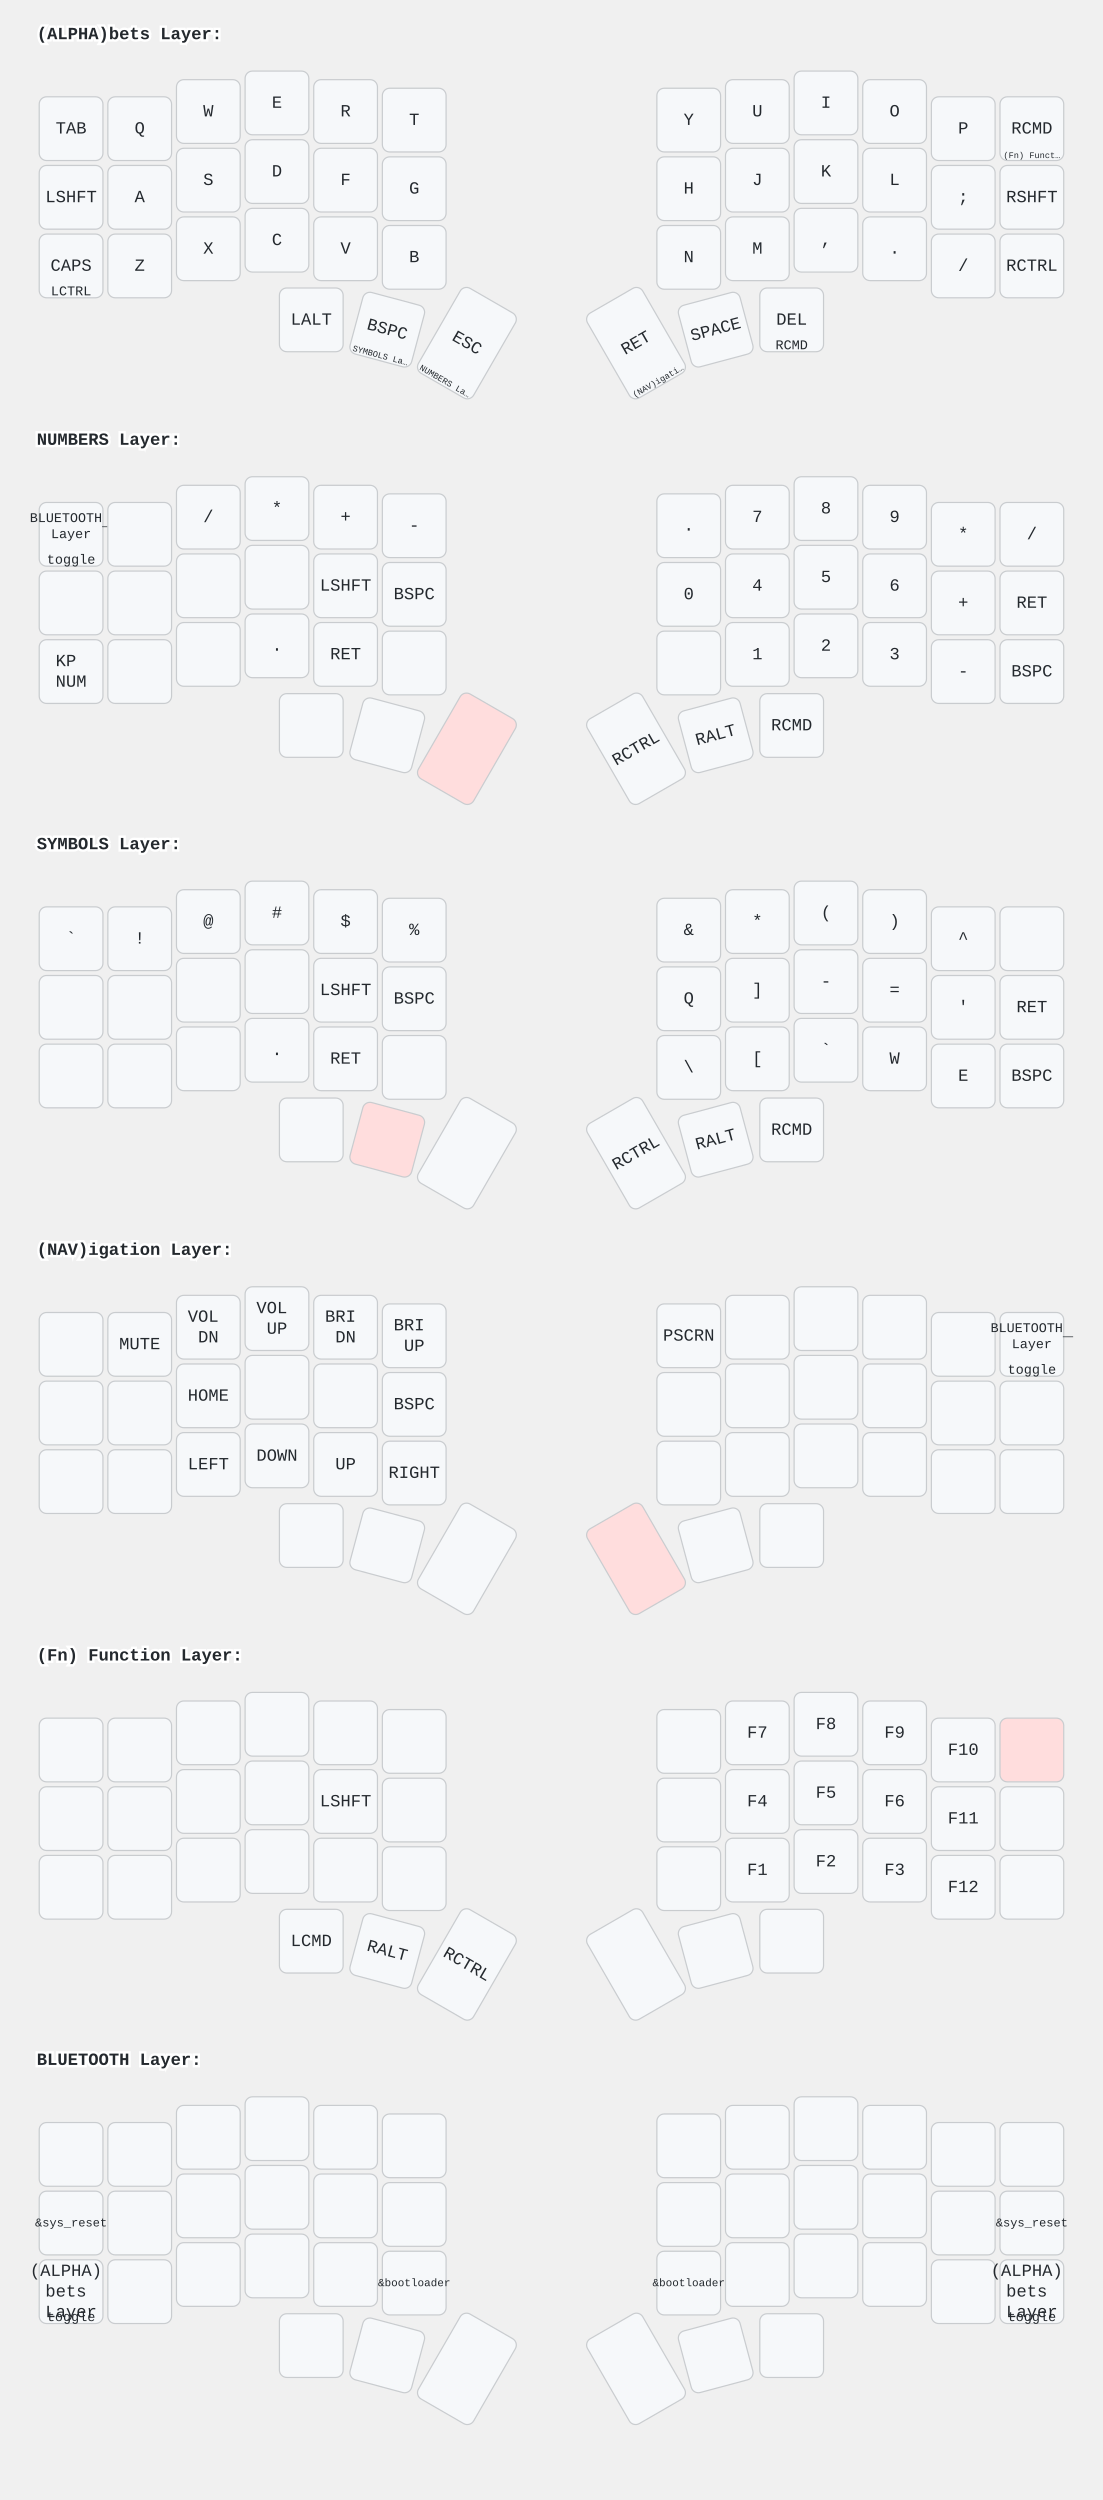
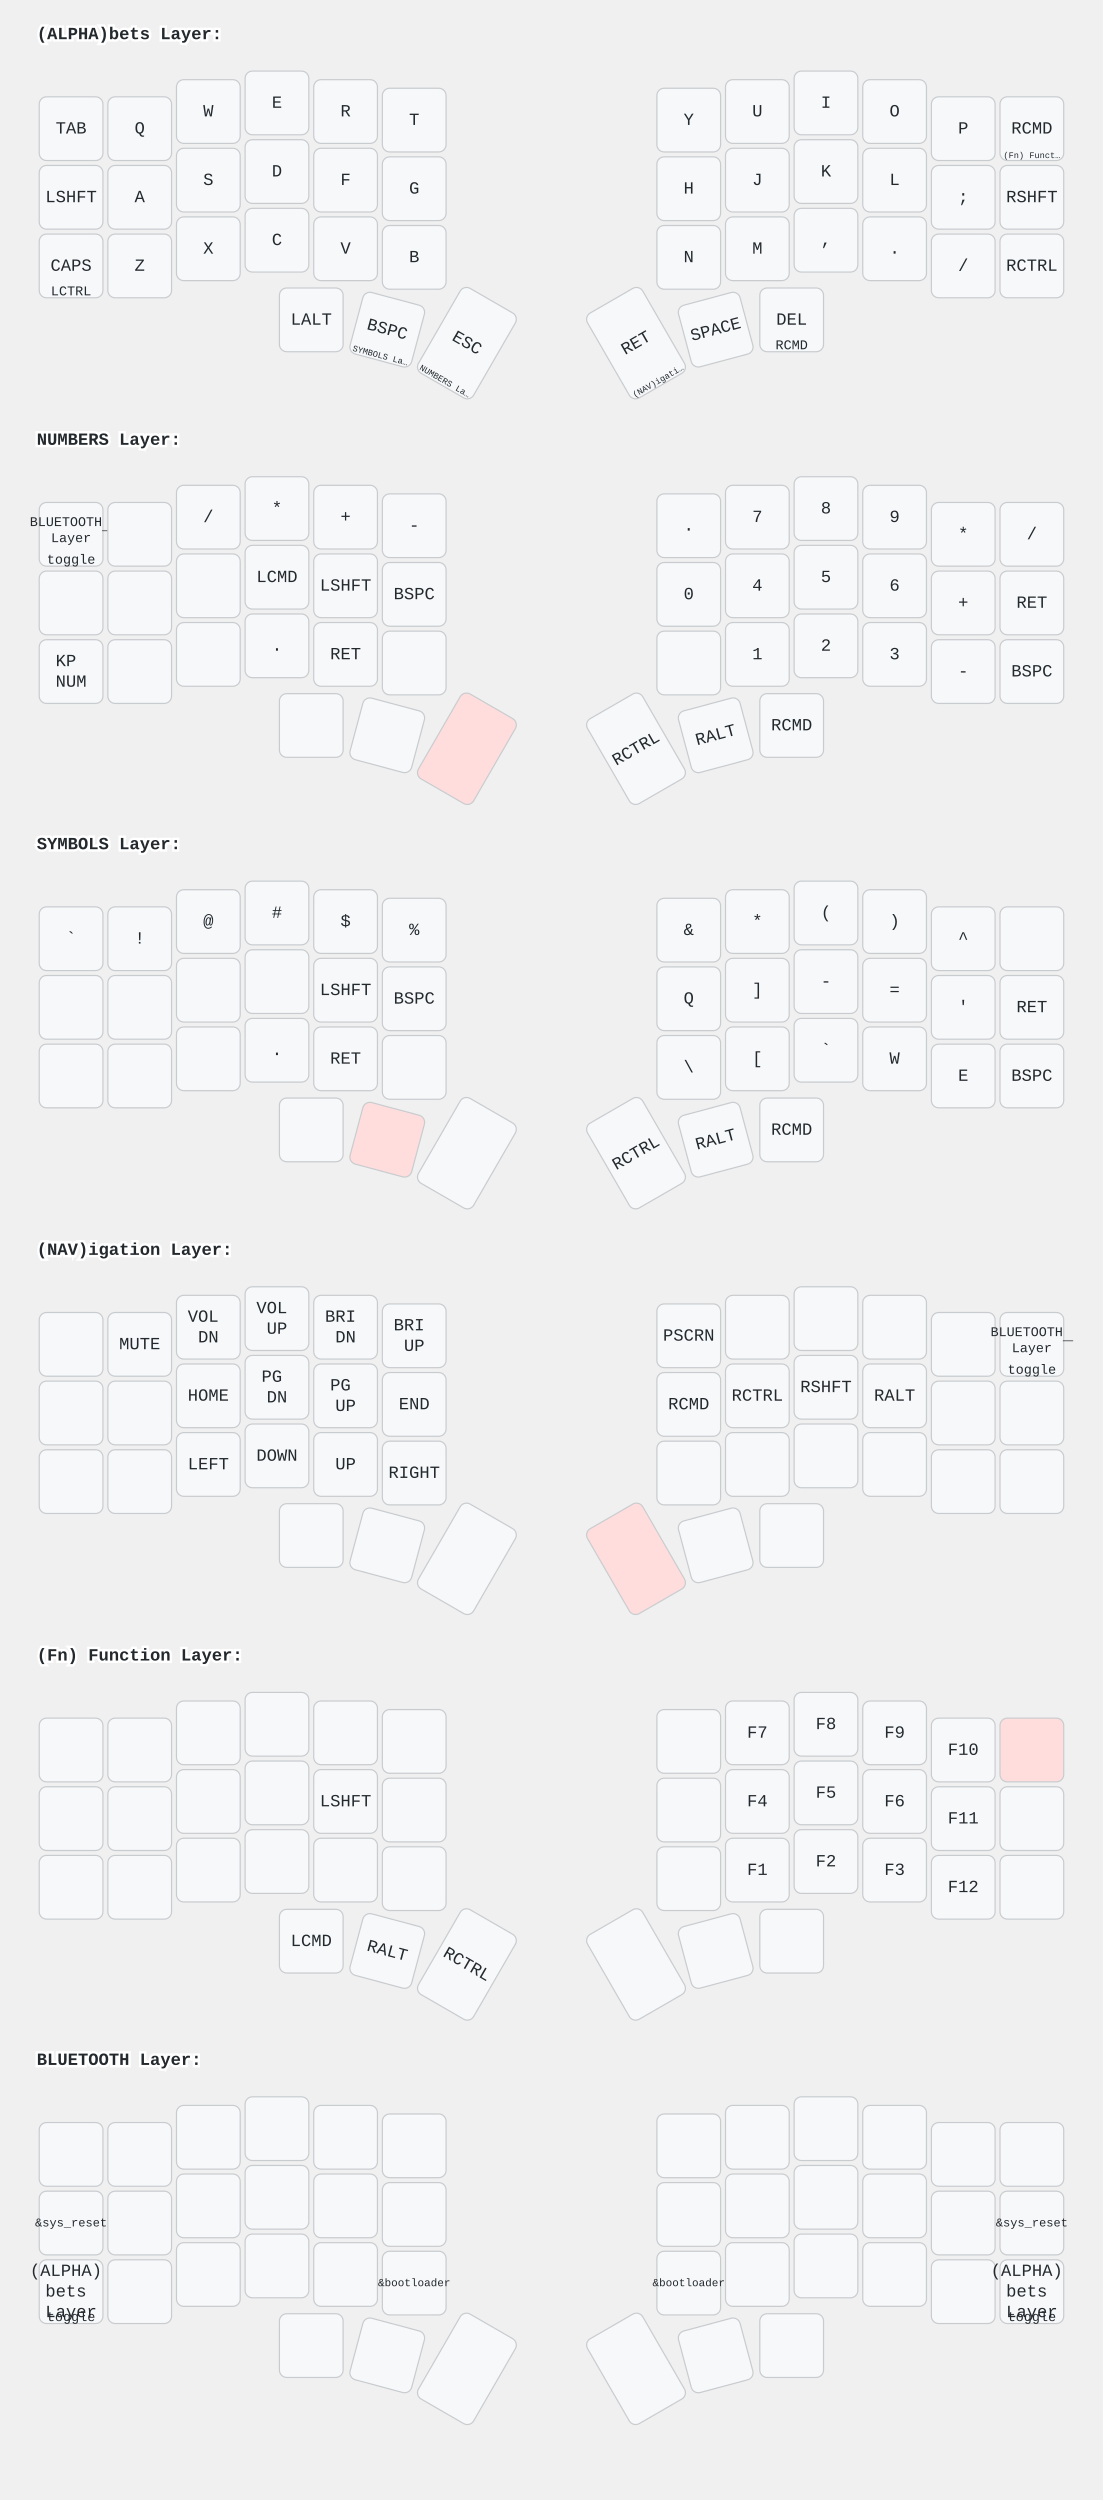
<svg xmlns="http://www.w3.org/2000/svg" width="900" height="2040" viewBox="0 0 900 2040" class="keymap">
  <style>/* inherit to force styles through use tags */
svg path {
    fill: inherit;
}

/* font and background color specifications */
svg.keymap {
    font-family: SFMono-Regular,Consolas,Liberation Mono,Menlo,monospace;
    font-size: 14px;
    font-kerning: normal;
    text-rendering: optimizeLegibility;
    fill: #24292e;
}

/* default key styling */
rect.key {
    fill: #f6f8fa;
}

rect.key, rect.combo {
    stroke: #c9cccf;
    stroke-width: 1;
}

/* default key side styling, only used is draw_key_sides is set */
rect.side {
    filter: brightness(90%);
}

/* color accent for combo boxes */
rect.combo, rect.combo-separate {
    fill: #cdf;
}

/* color accent for held keys */
rect.held, rect.combo.held {
    fill: #fdd;
}

/* color accent for ghost (optional) keys */
rect.ghost, rect.combo.ghost {
    stroke-dasharray: 4, 4;
    stroke-width: 2;
}

text {
    text-anchor: middle;
    dominant-baseline: middle;
}

/* styling for layer labels */
text.label {
    font-weight: bold;
    text-anchor: start;
    stroke: white;
    stroke-width: 4;
    paint-order: stroke;
}

/* styling for optional footer */
text.footer {
    text-anchor: end;
    dominant-baseline: auto;
    stroke: white;
    stroke-width: 4;
    paint-order: stroke;
}

/* styling for combo tap, and key non-tap label text */
- text.combo, text.hold, text.shifted, text.left, text.right {
+ text.combo, text.hold, text.shifted, text.left, text.right, text.tl, text.tr, text.bl, text.br {
    font-size: 11px;
}

- text.hold {
+ text.hold, text.bl, text.br {
    text-anchor: middle;
    dominant-baseline: auto;
}

- text.shifted {
+ text.shifted, text.tl, text.tr {
    text-anchor: middle;
    dominant-baseline: hanging;
}

- text.left {
+ text.left, text.tl, text.bl {
    text-anchor: start;
}

- text.right {
+ text.right, text.tr, text.br {
    text-anchor: end;
}

text.layer-activator {
    text-decoration: underline;
}

/* styling for hold/shifted label text in combo box */
text.combo.hold, text.combo.shifted, text.combo.left, text.combo.right {
    font-size: 8px;
}

/* lighter symbol for transparent keys */
text.trans {
    fill: #7b7e81;
}

/* styling for combo dendrons */
path.combo {
    stroke-width: 1;
    stroke: gray;
    fill: none;
}

/* Start Tabler Icons Cleanup */
/* cannot use height/width with glyphs */
.icon-tabler &gt; path {
    fill: inherit;
    stroke: inherit;
    stroke-width: 2;
}
/* hide tabler's default box */
.icon-tabler &gt; path[stroke="none"][fill="none"] {
    visibility: hidden;
}
/* End Tabler Icons Cleanup */
</style>
  <g transform="translate(30, 0)" class="layer-(ALPHA)bets Layer">
    <text x="0" y="28" class="label" id="ALPHAbets-Layer">(ALPHA)bets Layer:</text>
    <g transform="translate(0, 56)">
      <g transform="translate(28, 49)" class="key keypos-0">
        <rect rx="6" ry="6" x="-26" y="-26" width="52" height="52" class="key" />
        <text x="0" y="0" class="key tap">TAB</text>
      </g>
      <g transform="translate(84, 49)" class="key keypos-1">
        <rect rx="6" ry="6" x="-26" y="-26" width="52" height="52" class="key" />
        <text x="0" y="0" class="key tap">Q</text>
      </g>
      <g transform="translate(140, 35)" class="key keypos-2">
        <rect rx="6" ry="6" x="-26" y="-26" width="52" height="52" class="key" />
        <text x="0" y="0" class="key tap">W</text>
      </g>
      <g transform="translate(196, 28)" class="key keypos-3">
        <rect rx="6" ry="6" x="-26" y="-26" width="52" height="52" class="key" />
        <text x="0" y="0" class="key tap">E</text>
      </g>
      <g transform="translate(252, 35)" class="key keypos-4">
        <rect rx="6" ry="6" x="-26" y="-26" width="52" height="52" class="key" />
        <text x="0" y="0" class="key tap">R</text>
      </g>
      <g transform="translate(308, 42)" class="key keypos-5">
        <rect rx="6" ry="6" x="-26" y="-26" width="52" height="52" class="key" />
        <text x="0" y="0" class="key tap">T</text>
      </g>
      <g transform="translate(532, 42)" class="key keypos-6">
        <rect rx="6" ry="6" x="-26" y="-26" width="52" height="52" class="key" />
        <text x="0" y="0" class="key tap">Y</text>
      </g>
      <g transform="translate(588, 35)" class="key keypos-7">
        <rect rx="6" ry="6" x="-26" y="-26" width="52" height="52" class="key" />
        <text x="0" y="0" class="key tap">U</text>
      </g>
      <g transform="translate(644, 28)" class="key keypos-8">
        <rect rx="6" ry="6" x="-26" y="-26" width="52" height="52" class="key" />
        <text x="0" y="0" class="key tap">I</text>
      </g>
      <g transform="translate(700, 35)" class="key keypos-9">
        <rect rx="6" ry="6" x="-26" y="-26" width="52" height="52" class="key" />
        <text x="0" y="0" class="key tap">O</text>
      </g>
      <g transform="translate(756, 49)" class="key keypos-10">
        <rect rx="6" ry="6" x="-26" y="-26" width="52" height="52" class="key" />
        <text x="0" y="0" class="key tap">P</text>
      </g>
      <g transform="translate(812, 49)" class="key keypos-11">
        <rect rx="6" ry="6" x="-26" y="-26" width="52" height="52" class="key" />
        <text x="0" y="0" class="key tap">RCMD</text>
        <a href="#Fn-Function-Layer">
          <text x="0" y="24" class="key hold layer-activator">
            <tspan style="font-size: 64%">(Fn) Funct…</tspan>
          </text>
        </a>
      </g>
      <g transform="translate(28, 105)" class="key keypos-12">
        <rect rx="6" ry="6" x="-26" y="-26" width="52" height="52" class="key" />
        <text x="0" y="0" class="key tap">LSHFT</text>
      </g>
      <g transform="translate(84, 105)" class="key keypos-13">
        <rect rx="6" ry="6" x="-26" y="-26" width="52" height="52" class="key" />
        <text x="0" y="0" class="key tap">A</text>
      </g>
      <g transform="translate(140, 91)" class="key keypos-14">
        <rect rx="6" ry="6" x="-26" y="-26" width="52" height="52" class="key" />
        <text x="0" y="0" class="key tap">S</text>
      </g>
      <g transform="translate(196, 84)" class="key keypos-15">
        <rect rx="6" ry="6" x="-26" y="-26" width="52" height="52" class="key" />
        <text x="0" y="0" class="key tap">D</text>
      </g>
      <g transform="translate(252, 91)" class="key keypos-16">
        <rect rx="6" ry="6" x="-26" y="-26" width="52" height="52" class="key" />
        <text x="0" y="0" class="key tap">F</text>
      </g>
      <g transform="translate(308, 98)" class="key keypos-17">
        <rect rx="6" ry="6" x="-26" y="-26" width="52" height="52" class="key" />
        <text x="0" y="0" class="key tap">G</text>
      </g>
      <g transform="translate(532, 98)" class="key keypos-18">
        <rect rx="6" ry="6" x="-26" y="-26" width="52" height="52" class="key" />
        <text x="0" y="0" class="key tap">H</text>
      </g>
      <g transform="translate(588, 91)" class="key keypos-19">
        <rect rx="6" ry="6" x="-26" y="-26" width="52" height="52" class="key" />
        <text x="0" y="0" class="key tap">J</text>
      </g>
      <g transform="translate(644, 84)" class="key keypos-20">
        <rect rx="6" ry="6" x="-26" y="-26" width="52" height="52" class="key" />
        <text x="0" y="0" class="key tap">K</text>
      </g>
      <g transform="translate(700, 91)" class="key keypos-21">
        <rect rx="6" ry="6" x="-26" y="-26" width="52" height="52" class="key" />
        <text x="0" y="0" class="key tap">L</text>
      </g>
      <g transform="translate(756, 105)" class="key keypos-22">
        <rect rx="6" ry="6" x="-26" y="-26" width="52" height="52" class="key" />
        <text x="0" y="0" class="key tap">;</text>
      </g>
      <g transform="translate(812, 105)" class="key keypos-23">
        <rect rx="6" ry="6" x="-26" y="-26" width="52" height="52" class="key" />
        <text x="0" y="0" class="key tap">RSHFT</text>
      </g>
      <g transform="translate(28, 161)" class="key keypos-24">
        <rect rx="6" ry="6" x="-26" y="-26" width="52" height="52" class="key" />
        <text x="0" y="0" class="key tap">CAPS</text>
        <text x="0" y="24" class="key hold">LCTRL</text>
      </g>
      <g transform="translate(84, 161)" class="key keypos-25">
        <rect rx="6" ry="6" x="-26" y="-26" width="52" height="52" class="key" />
        <text x="0" y="0" class="key tap">Z</text>
      </g>
      <g transform="translate(140, 147)" class="key keypos-26">
        <rect rx="6" ry="6" x="-26" y="-26" width="52" height="52" class="key" />
        <text x="0" y="0" class="key tap">X</text>
      </g>
      <g transform="translate(196, 140)" class="key keypos-27">
        <rect rx="6" ry="6" x="-26" y="-26" width="52" height="52" class="key" />
        <text x="0" y="0" class="key tap">C</text>
      </g>
      <g transform="translate(252, 147)" class="key keypos-28">
        <rect rx="6" ry="6" x="-26" y="-26" width="52" height="52" class="key" />
        <text x="0" y="0" class="key tap">V</text>
      </g>
      <g transform="translate(308, 154)" class="key keypos-29">
        <rect rx="6" ry="6" x="-26" y="-26" width="52" height="52" class="key" />
        <text x="0" y="0" class="key tap">B</text>
      </g>
      <g transform="translate(532, 154)" class="key keypos-30">
        <rect rx="6" ry="6" x="-26" y="-26" width="52" height="52" class="key" />
        <text x="0" y="0" class="key tap">N</text>
      </g>
      <g transform="translate(588, 147)" class="key keypos-31">
        <rect rx="6" ry="6" x="-26" y="-26" width="52" height="52" class="key" />
        <text x="0" y="0" class="key tap">M</text>
      </g>
      <g transform="translate(644, 140)" class="key keypos-32">
        <rect rx="6" ry="6" x="-26" y="-26" width="52" height="52" class="key" />
        <text x="0" y="0" class="key tap">,</text>
      </g>
      <g transform="translate(700, 147)" class="key keypos-33">
        <rect rx="6" ry="6" x="-26" y="-26" width="52" height="52" class="key" />
        <text x="0" y="0" class="key tap">.</text>
      </g>
      <g transform="translate(756, 161)" class="key keypos-34">
        <rect rx="6" ry="6" x="-26" y="-26" width="52" height="52" class="key" />
        <text x="0" y="0" class="key tap">/</text>
      </g>
      <g transform="translate(812, 161)" class="key keypos-35">
        <rect rx="6" ry="6" x="-26" y="-26" width="52" height="52" class="key" />
        <text x="0" y="0" class="key tap">RCTRL</text>
      </g>
      <g transform="translate(224, 205)" class="key keypos-36">
        <rect rx="6" ry="6" x="-26" y="-26" width="52" height="52" class="key" />
        <text x="0" y="0" class="key tap">LALT</text>
      </g>
      <g transform="translate(286, 213) rotate(15.0)" class="key keypos-37">
        <rect rx="6" ry="6" x="-26" y="-26" width="52" height="52" class="key" />
        <text x="0" y="0" class="key tap">BSPC</text>
        <a href="#SYMBOLS-Layer">
          <text x="0" y="24" class="key hold layer-activator">
            <tspan style="font-size: 64%">SYMBOLS La…</tspan>
          </text>
        </a>
      </g>
      <g transform="translate(351, 224) rotate(30.0)" class="key keypos-38">
        <rect rx="6" ry="6" x="-26" y="-40" width="52" height="80" class="key" />
        <text x="0" y="0" class="key tap">ESC</text>
        <a href="#NUMBERS-Layer">
          <text x="0" y="38" class="key hold layer-activator">
            <tspan style="font-size: 64%">NUMBERS La…</tspan>
          </text>
        </a>
      </g>
      <g transform="translate(489, 224) rotate(-30.0)" class="key keypos-39">
        <rect rx="6" ry="6" x="-26" y="-40" width="52" height="80" class="key" />
        <text x="0" y="0" class="key tap">RET</text>
        <a href="#NAVigation-Layer">
          <text x="0" y="38" class="key hold layer-activator">
            <tspan style="font-size: 64%">(NAV)igati…</tspan>
          </text>
        </a>
      </g>
      <g transform="translate(554, 213) rotate(-15.0)" class="key keypos-40">
        <rect rx="6" ry="6" x="-26" y="-26" width="52" height="52" class="key" />
        <text x="0" y="0" class="key tap">SPACE</text>
      </g>
      <g transform="translate(616, 205)" class="key keypos-41">
        <rect rx="6" ry="6" x="-26" y="-26" width="52" height="52" class="key" />
        <text x="0" y="0" class="key tap">DEL</text>
        <text x="0" y="24" class="key hold">RCMD</text>
      </g>
    </g>
  </g>
  <g transform="translate(30, 331)" class="layer-NUMBERS Layer">
    <text x="0" y="28" class="label" id="NUMBERS-Layer">NUMBERS Layer:</text>
    <g transform="translate(0, 56)">
      <g transform="translate(28, 49)" class="key keypos-0">
        <rect rx="6" ry="6" x="-26" y="-26" width="52" height="52" class="key" />
        <a href="#BLUETOOTH-Layer">
          <text x="0" y="0" class="key tap layer-activator">
-             <tspan x="0" dy="-1.2em" style="font-size: 78%">BLUETOOTH</tspan>
+             <tspan x="0" dy="-0.9em" style="font-size: 78%">BLUETOOTH</tspan>
            <tspan x="0" dy="1.2em" style="font-size: 78%">Layer</tspan>
          </text>
        </a>
        <text x="0" y="24" class="key hold">toggle</text>
      </g>
      <g transform="translate(84, 49)" class="key keypos-1">
        <rect rx="6" ry="6" x="-26" y="-26" width="52" height="52" class="key" />
      </g>
      <g transform="translate(140, 35)" class="key keypos-2">
        <rect rx="6" ry="6" x="-26" y="-26" width="52" height="52" class="key" />
        <text x="0" y="0" class="key tap">/</text>
      </g>
      <g transform="translate(196, 28)" class="key keypos-3">
        <rect rx="6" ry="6" x="-26" y="-26" width="52" height="52" class="key" />
        <text x="0" y="0" class="key tap">*</text>
      </g>
      <g transform="translate(252, 35)" class="key keypos-4">
        <rect rx="6" ry="6" x="-26" y="-26" width="52" height="52" class="key" />
        <text x="0" y="0" class="key tap">+</text>
      </g>
      <g transform="translate(308, 42)" class="key keypos-5">
        <rect rx="6" ry="6" x="-26" y="-26" width="52" height="52" class="key" />
        <text x="0" y="0" class="key tap">-</text>
      </g>
      <g transform="translate(532, 42)" class="key keypos-6">
        <rect rx="6" ry="6" x="-26" y="-26" width="52" height="52" class="key" />
        <text x="0" y="0" class="key tap">.</text>
      </g>
      <g transform="translate(588, 35)" class="key keypos-7">
        <rect rx="6" ry="6" x="-26" y="-26" width="52" height="52" class="key" />
        <text x="0" y="0" class="key tap">7</text>
      </g>
      <g transform="translate(644, 28)" class="key keypos-8">
        <rect rx="6" ry="6" x="-26" y="-26" width="52" height="52" class="key" />
        <text x="0" y="0" class="key tap">8</text>
      </g>
      <g transform="translate(700, 35)" class="key keypos-9">
        <rect rx="6" ry="6" x="-26" y="-26" width="52" height="52" class="key" />
        <text x="0" y="0" class="key tap">9</text>
      </g>
      <g transform="translate(756, 49)" class="key keypos-10">
        <rect rx="6" ry="6" x="-26" y="-26" width="52" height="52" class="key" />
        <text x="0" y="0" class="key tap">*</text>
      </g>
      <g transform="translate(812, 49)" class="key keypos-11">
        <rect rx="6" ry="6" x="-26" y="-26" width="52" height="52" class="key" />
        <text x="0" y="0" class="key tap">/</text>
      </g>
      <g transform="translate(28, 105)" class="key keypos-12">
        <rect rx="6" ry="6" x="-26" y="-26" width="52" height="52" class="key" />
      </g>
      <g transform="translate(84, 105)" class="key keypos-13">
        <rect rx="6" ry="6" x="-26" y="-26" width="52" height="52" class="key" />
      </g>
      <g transform="translate(140, 91)" class="key keypos-14">
        <rect rx="6" ry="6" x="-26" y="-26" width="52" height="52" class="key" />
      </g>
      <g transform="translate(196, 84)" class="key keypos-15">
        <rect rx="6" ry="6" x="-26" y="-26" width="52" height="52" class="key" />
+         <text x="0" y="0" class="key tap">LCMD</text>
      </g>
      <g transform="translate(252, 91)" class="key keypos-16">
        <rect rx="6" ry="6" x="-26" y="-26" width="52" height="52" class="key" />
        <text x="0" y="0" class="key tap">LSHFT</text>
      </g>
      <g transform="translate(308, 98)" class="key keypos-17">
        <rect rx="6" ry="6" x="-26" y="-26" width="52" height="52" class="key" />
        <text x="0" y="0" class="key tap">BSPC</text>
      </g>
      <g transform="translate(532, 98)" class="key keypos-18">
        <rect rx="6" ry="6" x="-26" y="-26" width="52" height="52" class="key" />
        <text x="0" y="0" class="key tap">0</text>
      </g>
      <g transform="translate(588, 91)" class="key keypos-19">
        <rect rx="6" ry="6" x="-26" y="-26" width="52" height="52" class="key" />
        <text x="0" y="0" class="key tap">4</text>
      </g>
      <g transform="translate(644, 84)" class="key keypos-20">
        <rect rx="6" ry="6" x="-26" y="-26" width="52" height="52" class="key" />
        <text x="0" y="0" class="key tap">5</text>
      </g>
      <g transform="translate(700, 91)" class="key keypos-21">
        <rect rx="6" ry="6" x="-26" y="-26" width="52" height="52" class="key" />
        <text x="0" y="0" class="key tap">6</text>
      </g>
      <g transform="translate(756, 105)" class="key keypos-22">
        <rect rx="6" ry="6" x="-26" y="-26" width="52" height="52" class="key" />
        <text x="0" y="0" class="key tap">+</text>
      </g>
      <g transform="translate(812, 105)" class="key keypos-23">
        <rect rx="6" ry="6" x="-26" y="-26" width="52" height="52" class="key" />
        <text x="0" y="0" class="key tap">RET</text>
      </g>
      <g transform="translate(28, 161)" class="key keypos-24">
        <rect rx="6" ry="6" x="-26" y="-26" width="52" height="52" class="key" />
        <text x="0" y="0" class="key tap">
          <tspan x="0" dy="-0.6em">KP</tspan>
          <tspan x="0" dy="1.2em">NUM</tspan>
        </text>
      </g>
      <g transform="translate(84, 161)" class="key keypos-25">
        <rect rx="6" ry="6" x="-26" y="-26" width="52" height="52" class="key" />
      </g>
      <g transform="translate(140, 147)" class="key keypos-26">
        <rect rx="6" ry="6" x="-26" y="-26" width="52" height="52" class="key" />
      </g>
      <g transform="translate(196, 140)" class="key keypos-27">
        <rect rx="6" ry="6" x="-26" y="-26" width="52" height="52" class="key" />
        <text x="0" y="0" class="key tap">.</text>
      </g>
      <g transform="translate(252, 147)" class="key keypos-28">
        <rect rx="6" ry="6" x="-26" y="-26" width="52" height="52" class="key" />
        <text x="0" y="0" class="key tap">RET</text>
      </g>
      <g transform="translate(308, 154)" class="key keypos-29">
        <rect rx="6" ry="6" x="-26" y="-26" width="52" height="52" class="key" />
      </g>
      <g transform="translate(532, 154)" class="key keypos-30">
        <rect rx="6" ry="6" x="-26" y="-26" width="52" height="52" class="key" />
      </g>
      <g transform="translate(588, 147)" class="key keypos-31">
        <rect rx="6" ry="6" x="-26" y="-26" width="52" height="52" class="key" />
        <text x="0" y="0" class="key tap">1</text>
      </g>
      <g transform="translate(644, 140)" class="key keypos-32">
        <rect rx="6" ry="6" x="-26" y="-26" width="52" height="52" class="key" />
        <text x="0" y="0" class="key tap">2</text>
      </g>
      <g transform="translate(700, 147)" class="key keypos-33">
        <rect rx="6" ry="6" x="-26" y="-26" width="52" height="52" class="key" />
        <text x="0" y="0" class="key tap">3</text>
      </g>
      <g transform="translate(756, 161)" class="key keypos-34">
        <rect rx="6" ry="6" x="-26" y="-26" width="52" height="52" class="key" />
        <text x="0" y="0" class="key tap">-</text>
      </g>
      <g transform="translate(812, 161)" class="key keypos-35">
        <rect rx="6" ry="6" x="-26" y="-26" width="52" height="52" class="key" />
        <text x="0" y="0" class="key tap">BSPC</text>
      </g>
      <g transform="translate(224, 205)" class="key keypos-36">
        <rect rx="6" ry="6" x="-26" y="-26" width="52" height="52" class="key" />
      </g>
      <g transform="translate(286, 213) rotate(15.0)" class="key keypos-37">
        <rect rx="6" ry="6" x="-26" y="-26" width="52" height="52" class="key" />
      </g>
      <g transform="translate(351, 224) rotate(30.0)" class="key held keypos-38">
        <rect rx="6" ry="6" x="-26" y="-40" width="52" height="80" class="key held" />
      </g>
      <g transform="translate(489, 224) rotate(-30.0)" class="key keypos-39">
        <rect rx="6" ry="6" x="-26" y="-40" width="52" height="80" class="key" />
        <text x="0" y="0" class="key tap">RCTRL</text>
      </g>
      <g transform="translate(554, 213) rotate(-15.0)" class="key keypos-40">
        <rect rx="6" ry="6" x="-26" y="-26" width="52" height="52" class="key" />
        <text x="0" y="0" class="key tap">RALT</text>
      </g>
      <g transform="translate(616, 205)" class="key keypos-41">
        <rect rx="6" ry="6" x="-26" y="-26" width="52" height="52" class="key" />
        <text x="0" y="0" class="key tap">RCMD</text>
      </g>
    </g>
  </g>
  <g transform="translate(30, 661)" class="layer-SYMBOLS Layer">
    <text x="0" y="28" class="label" id="SYMBOLS-Layer">SYMBOLS Layer:</text>
    <g transform="translate(0, 56)">
      <g transform="translate(28, 49)" class="key keypos-0">
        <rect rx="6" ry="6" x="-26" y="-26" width="52" height="52" class="key" />
        <text x="0" y="0" class="key tap">`</text>
      </g>
      <g transform="translate(84, 49)" class="key keypos-1">
        <rect rx="6" ry="6" x="-26" y="-26" width="52" height="52" class="key" />
        <text x="0" y="0" class="key tap">!</text>
      </g>
      <g transform="translate(140, 35)" class="key keypos-2">
        <rect rx="6" ry="6" x="-26" y="-26" width="52" height="52" class="key" />
        <text x="0" y="0" class="key tap">@</text>
      </g>
      <g transform="translate(196, 28)" class="key keypos-3">
        <rect rx="6" ry="6" x="-26" y="-26" width="52" height="52" class="key" />
        <text x="0" y="0" class="key tap">#</text>
      </g>
      <g transform="translate(252, 35)" class="key keypos-4">
        <rect rx="6" ry="6" x="-26" y="-26" width="52" height="52" class="key" />
        <text x="0" y="0" class="key tap">$</text>
      </g>
      <g transform="translate(308, 42)" class="key keypos-5">
        <rect rx="6" ry="6" x="-26" y="-26" width="52" height="52" class="key" />
        <text x="0" y="0" class="key tap">%</text>
      </g>
      <g transform="translate(532, 42)" class="key keypos-6">
        <rect rx="6" ry="6" x="-26" y="-26" width="52" height="52" class="key" />
        <text x="0" y="0" class="key tap">&amp;</text>
      </g>
      <g transform="translate(588, 35)" class="key keypos-7">
        <rect rx="6" ry="6" x="-26" y="-26" width="52" height="52" class="key" />
        <text x="0" y="0" class="key tap">*</text>
      </g>
      <g transform="translate(644, 28)" class="key keypos-8">
        <rect rx="6" ry="6" x="-26" y="-26" width="52" height="52" class="key" />
        <text x="0" y="0" class="key tap">(</text>
      </g>
      <g transform="translate(700, 35)" class="key keypos-9">
        <rect rx="6" ry="6" x="-26" y="-26" width="52" height="52" class="key" />
        <text x="0" y="0" class="key tap">)</text>
      </g>
      <g transform="translate(756, 49)" class="key keypos-10">
        <rect rx="6" ry="6" x="-26" y="-26" width="52" height="52" class="key" />
        <text x="0" y="0" class="key tap">^</text>
      </g>
      <g transform="translate(812, 49)" class="key keypos-11">
        <rect rx="6" ry="6" x="-26" y="-26" width="52" height="52" class="key" />
      </g>
      <g transform="translate(28, 105)" class="key keypos-12">
        <rect rx="6" ry="6" x="-26" y="-26" width="52" height="52" class="key" />
      </g>
      <g transform="translate(84, 105)" class="key keypos-13">
        <rect rx="6" ry="6" x="-26" y="-26" width="52" height="52" class="key" />
      </g>
      <g transform="translate(140, 91)" class="key keypos-14">
        <rect rx="6" ry="6" x="-26" y="-26" width="52" height="52" class="key" />
      </g>
      <g transform="translate(196, 84)" class="key keypos-15">
        <rect rx="6" ry="6" x="-26" y="-26" width="52" height="52" class="key" />
      </g>
      <g transform="translate(252, 91)" class="key keypos-16">
        <rect rx="6" ry="6" x="-26" y="-26" width="52" height="52" class="key" />
        <text x="0" y="0" class="key tap">LSHFT</text>
      </g>
      <g transform="translate(308, 98)" class="key keypos-17">
        <rect rx="6" ry="6" x="-26" y="-26" width="52" height="52" class="key" />
        <text x="0" y="0" class="key tap">BSPC</text>
      </g>
      <g transform="translate(532, 98)" class="key keypos-18">
        <rect rx="6" ry="6" x="-26" y="-26" width="52" height="52" class="key" />
        <text x="0" y="0" class="key tap">Q</text>
      </g>
      <g transform="translate(588, 91)" class="key keypos-19">
        <rect rx="6" ry="6" x="-26" y="-26" width="52" height="52" class="key" />
        <text x="0" y="0" class="key tap">]</text>
      </g>
      <g transform="translate(644, 84)" class="key keypos-20">
        <rect rx="6" ry="6" x="-26" y="-26" width="52" height="52" class="key" />
        <text x="0" y="0" class="key tap">-</text>
      </g>
      <g transform="translate(700, 91)" class="key keypos-21">
        <rect rx="6" ry="6" x="-26" y="-26" width="52" height="52" class="key" />
        <text x="0" y="0" class="key tap">=</text>
      </g>
      <g transform="translate(756, 105)" class="key keypos-22">
        <rect rx="6" ry="6" x="-26" y="-26" width="52" height="52" class="key" />
        <text x="0" y="0" class="key tap">'</text>
      </g>
      <g transform="translate(812, 105)" class="key keypos-23">
        <rect rx="6" ry="6" x="-26" y="-26" width="52" height="52" class="key" />
        <text x="0" y="0" class="key tap">RET</text>
      </g>
      <g transform="translate(28, 161)" class="key keypos-24">
        <rect rx="6" ry="6" x="-26" y="-26" width="52" height="52" class="key" />
      </g>
      <g transform="translate(84, 161)" class="key keypos-25">
        <rect rx="6" ry="6" x="-26" y="-26" width="52" height="52" class="key" />
      </g>
      <g transform="translate(140, 147)" class="key keypos-26">
        <rect rx="6" ry="6" x="-26" y="-26" width="52" height="52" class="key" />
      </g>
      <g transform="translate(196, 140)" class="key keypos-27">
        <rect rx="6" ry="6" x="-26" y="-26" width="52" height="52" class="key" />
        <text x="0" y="0" class="key tap">.</text>
      </g>
      <g transform="translate(252, 147)" class="key keypos-28">
        <rect rx="6" ry="6" x="-26" y="-26" width="52" height="52" class="key" />
        <text x="0" y="0" class="key tap">RET</text>
      </g>
      <g transform="translate(308, 154)" class="key keypos-29">
        <rect rx="6" ry="6" x="-26" y="-26" width="52" height="52" class="key" />
      </g>
      <g transform="translate(532, 154)" class="key keypos-30">
        <rect rx="6" ry="6" x="-26" y="-26" width="52" height="52" class="key" />
        <text x="0" y="0" class="key tap">\</text>
      </g>
      <g transform="translate(588, 147)" class="key keypos-31">
        <rect rx="6" ry="6" x="-26" y="-26" width="52" height="52" class="key" />
        <text x="0" y="0" class="key tap">[</text>
      </g>
      <g transform="translate(644, 140)" class="key keypos-32">
        <rect rx="6" ry="6" x="-26" y="-26" width="52" height="52" class="key" />
        <text x="0" y="0" class="key tap">`</text>
      </g>
      <g transform="translate(700, 147)" class="key keypos-33">
        <rect rx="6" ry="6" x="-26" y="-26" width="52" height="52" class="key" />
        <text x="0" y="0" class="key tap">W</text>
      </g>
      <g transform="translate(756, 161)" class="key keypos-34">
        <rect rx="6" ry="6" x="-26" y="-26" width="52" height="52" class="key" />
        <text x="0" y="0" class="key tap">E</text>
      </g>
      <g transform="translate(812, 161)" class="key keypos-35">
        <rect rx="6" ry="6" x="-26" y="-26" width="52" height="52" class="key" />
        <text x="0" y="0" class="key tap">BSPC</text>
      </g>
      <g transform="translate(224, 205)" class="key keypos-36">
        <rect rx="6" ry="6" x="-26" y="-26" width="52" height="52" class="key" />
      </g>
      <g transform="translate(286, 213) rotate(15.0)" class="key held keypos-37">
        <rect rx="6" ry="6" x="-26" y="-26" width="52" height="52" class="key held" />
      </g>
      <g transform="translate(351, 224) rotate(30.0)" class="key keypos-38">
        <rect rx="6" ry="6" x="-26" y="-40" width="52" height="80" class="key" />
      </g>
      <g transform="translate(489, 224) rotate(-30.0)" class="key keypos-39">
        <rect rx="6" ry="6" x="-26" y="-40" width="52" height="80" class="key" />
        <text x="0" y="0" class="key tap">RCTRL</text>
      </g>
      <g transform="translate(554, 213) rotate(-15.0)" class="key keypos-40">
        <rect rx="6" ry="6" x="-26" y="-26" width="52" height="52" class="key" />
        <text x="0" y="0" class="key tap">RALT</text>
      </g>
      <g transform="translate(616, 205)" class="key keypos-41">
        <rect rx="6" ry="6" x="-26" y="-26" width="52" height="52" class="key" />
        <text x="0" y="0" class="key tap">RCMD</text>
      </g>
    </g>
  </g>
  <g transform="translate(30, 992)" class="layer-(NAV)igation Layer">
    <text x="0" y="28" class="label" id="NAVigation-Layer">(NAV)igation Layer:</text>
    <g transform="translate(0, 56)">
      <g transform="translate(28, 49)" class="key keypos-0">
        <rect rx="6" ry="6" x="-26" y="-26" width="52" height="52" class="key" />
      </g>
      <g transform="translate(84, 49)" class="key keypos-1">
        <rect rx="6" ry="6" x="-26" y="-26" width="52" height="52" class="key" />
        <text x="0" y="0" class="key tap">MUTE</text>
      </g>
      <g transform="translate(140, 35)" class="key keypos-2">
        <rect rx="6" ry="6" x="-26" y="-26" width="52" height="52" class="key" />
        <text x="0" y="0" class="key tap">
          <tspan x="0" dy="-0.6em">VOL</tspan>
          <tspan x="0" dy="1.2em">DN</tspan>
        </text>
      </g>
      <g transform="translate(196, 28)" class="key keypos-3">
        <rect rx="6" ry="6" x="-26" y="-26" width="52" height="52" class="key" />
        <text x="0" y="0" class="key tap">
          <tspan x="0" dy="-0.6em">VOL</tspan>
          <tspan x="0" dy="1.2em">UP</tspan>
        </text>
      </g>
      <g transform="translate(252, 35)" class="key keypos-4">
        <rect rx="6" ry="6" x="-26" y="-26" width="52" height="52" class="key" />
        <text x="0" y="0" class="key tap">
          <tspan x="0" dy="-0.6em">BRI</tspan>
          <tspan x="0" dy="1.2em">DN</tspan>
        </text>
      </g>
      <g transform="translate(308, 42)" class="key keypos-5">
        <rect rx="6" ry="6" x="-26" y="-26" width="52" height="52" class="key" />
        <text x="0" y="0" class="key tap">
          <tspan x="0" dy="-0.6em">BRI</tspan>
          <tspan x="0" dy="1.2em">UP</tspan>
        </text>
      </g>
      <g transform="translate(532, 42)" class="key keypos-6">
        <rect rx="6" ry="6" x="-26" y="-26" width="52" height="52" class="key" />
        <text x="0" y="0" class="key tap">PSCRN</text>
      </g>
      <g transform="translate(588, 35)" class="key keypos-7">
        <rect rx="6" ry="6" x="-26" y="-26" width="52" height="52" class="key" />
      </g>
      <g transform="translate(644, 28)" class="key keypos-8">
        <rect rx="6" ry="6" x="-26" y="-26" width="52" height="52" class="key" />
      </g>
      <g transform="translate(700, 35)" class="key keypos-9">
        <rect rx="6" ry="6" x="-26" y="-26" width="52" height="52" class="key" />
      </g>
      <g transform="translate(756, 49)" class="key keypos-10">
        <rect rx="6" ry="6" x="-26" y="-26" width="52" height="52" class="key" />
      </g>
      <g transform="translate(812, 49)" class="key keypos-11">
        <rect rx="6" ry="6" x="-26" y="-26" width="52" height="52" class="key" />
        <a href="#BLUETOOTH-Layer">
          <text x="0" y="0" class="key tap layer-activator">
-             <tspan x="0" dy="-1.2em" style="font-size: 78%">BLUETOOTH</tspan>
+             <tspan x="0" dy="-0.9em" style="font-size: 78%">BLUETOOTH</tspan>
            <tspan x="0" dy="1.2em" style="font-size: 78%">Layer</tspan>
          </text>
        </a>
        <text x="0" y="24" class="key hold">toggle</text>
      </g>
      <g transform="translate(28, 105)" class="key keypos-12">
        <rect rx="6" ry="6" x="-26" y="-26" width="52" height="52" class="key" />
      </g>
      <g transform="translate(84, 105)" class="key keypos-13">
        <rect rx="6" ry="6" x="-26" y="-26" width="52" height="52" class="key" />
      </g>
      <g transform="translate(140, 91)" class="key keypos-14">
        <rect rx="6" ry="6" x="-26" y="-26" width="52" height="52" class="key" />
        <text x="0" y="0" class="key tap">HOME</text>
      </g>
      <g transform="translate(196, 84)" class="key keypos-15">
        <rect rx="6" ry="6" x="-26" y="-26" width="52" height="52" class="key" />
+         <text x="0" y="0" class="key tap">
+           <tspan x="0" dy="-0.6em">PG</tspan>
+           <tspan x="0" dy="1.2em">DN</tspan>
+         </text>
      </g>
      <g transform="translate(252, 91)" class="key keypos-16">
        <rect rx="6" ry="6" x="-26" y="-26" width="52" height="52" class="key" />
+         <text x="0" y="0" class="key tap">
+           <tspan x="0" dy="-0.6em">PG</tspan>
+           <tspan x="0" dy="1.2em">UP</tspan>
+         </text>
      </g>
      <g transform="translate(308, 98)" class="key keypos-17">
        <rect rx="6" ry="6" x="-26" y="-26" width="52" height="52" class="key" />
-         <text x="0" y="0" class="key tap">BSPC</text>
+         <text x="0" y="0" class="key tap">END</text>
      </g>
      <g transform="translate(532, 98)" class="key keypos-18">
        <rect rx="6" ry="6" x="-26" y="-26" width="52" height="52" class="key" />
+         <text x="0" y="0" class="key tap">RCMD</text>
      </g>
      <g transform="translate(588, 91)" class="key keypos-19">
        <rect rx="6" ry="6" x="-26" y="-26" width="52" height="52" class="key" />
+         <text x="0" y="0" class="key tap">RCTRL</text>
      </g>
      <g transform="translate(644, 84)" class="key keypos-20">
        <rect rx="6" ry="6" x="-26" y="-26" width="52" height="52" class="key" />
+         <text x="0" y="0" class="key tap">RSHFT</text>
      </g>
      <g transform="translate(700, 91)" class="key keypos-21">
        <rect rx="6" ry="6" x="-26" y="-26" width="52" height="52" class="key" />
+         <text x="0" y="0" class="key tap">RALT</text>
      </g>
      <g transform="translate(756, 105)" class="key keypos-22">
        <rect rx="6" ry="6" x="-26" y="-26" width="52" height="52" class="key" />
      </g>
      <g transform="translate(812, 105)" class="key keypos-23">
        <rect rx="6" ry="6" x="-26" y="-26" width="52" height="52" class="key" />
      </g>
      <g transform="translate(28, 161)" class="key keypos-24">
        <rect rx="6" ry="6" x="-26" y="-26" width="52" height="52" class="key" />
      </g>
      <g transform="translate(84, 161)" class="key keypos-25">
        <rect rx="6" ry="6" x="-26" y="-26" width="52" height="52" class="key" />
      </g>
      <g transform="translate(140, 147)" class="key keypos-26">
        <rect rx="6" ry="6" x="-26" y="-26" width="52" height="52" class="key" />
        <text x="0" y="0" class="key tap">LEFT</text>
      </g>
      <g transform="translate(196, 140)" class="key keypos-27">
        <rect rx="6" ry="6" x="-26" y="-26" width="52" height="52" class="key" />
        <text x="0" y="0" class="key tap">DOWN</text>
      </g>
      <g transform="translate(252, 147)" class="key keypos-28">
        <rect rx="6" ry="6" x="-26" y="-26" width="52" height="52" class="key" />
        <text x="0" y="0" class="key tap">UP</text>
      </g>
      <g transform="translate(308, 154)" class="key keypos-29">
        <rect rx="6" ry="6" x="-26" y="-26" width="52" height="52" class="key" />
        <text x="0" y="0" class="key tap">RIGHT</text>
      </g>
      <g transform="translate(532, 154)" class="key keypos-30">
        <rect rx="6" ry="6" x="-26" y="-26" width="52" height="52" class="key" />
      </g>
      <g transform="translate(588, 147)" class="key keypos-31">
        <rect rx="6" ry="6" x="-26" y="-26" width="52" height="52" class="key" />
      </g>
      <g transform="translate(644, 140)" class="key keypos-32">
        <rect rx="6" ry="6" x="-26" y="-26" width="52" height="52" class="key" />
      </g>
      <g transform="translate(700, 147)" class="key keypos-33">
        <rect rx="6" ry="6" x="-26" y="-26" width="52" height="52" class="key" />
      </g>
      <g transform="translate(756, 161)" class="key keypos-34">
        <rect rx="6" ry="6" x="-26" y="-26" width="52" height="52" class="key" />
      </g>
      <g transform="translate(812, 161)" class="key keypos-35">
        <rect rx="6" ry="6" x="-26" y="-26" width="52" height="52" class="key" />
      </g>
      <g transform="translate(224, 205)" class="key keypos-36">
        <rect rx="6" ry="6" x="-26" y="-26" width="52" height="52" class="key" />
      </g>
      <g transform="translate(286, 213) rotate(15.0)" class="key keypos-37">
        <rect rx="6" ry="6" x="-26" y="-26" width="52" height="52" class="key" />
      </g>
      <g transform="translate(351, 224) rotate(30.0)" class="key keypos-38">
        <rect rx="6" ry="6" x="-26" y="-40" width="52" height="80" class="key" />
      </g>
      <g transform="translate(489, 224) rotate(-30.0)" class="key held keypos-39">
        <rect rx="6" ry="6" x="-26" y="-40" width="52" height="80" class="key held" />
      </g>
      <g transform="translate(554, 213) rotate(-15.0)" class="key keypos-40">
        <rect rx="6" ry="6" x="-26" y="-26" width="52" height="52" class="key" />
      </g>
      <g transform="translate(616, 205)" class="key keypos-41">
        <rect rx="6" ry="6" x="-26" y="-26" width="52" height="52" class="key" />
      </g>
    </g>
  </g>
  <g transform="translate(30, 1323)" class="layer-(Fn) Function Layer">
    <text x="0" y="28" class="label" id="Fn-Function-Layer">(Fn) Function Layer:</text>
    <g transform="translate(0, 56)">
      <g transform="translate(28, 49)" class="key keypos-0">
        <rect rx="6" ry="6" x="-26" y="-26" width="52" height="52" class="key" />
      </g>
      <g transform="translate(84, 49)" class="key keypos-1">
        <rect rx="6" ry="6" x="-26" y="-26" width="52" height="52" class="key" />
      </g>
      <g transform="translate(140, 35)" class="key keypos-2">
        <rect rx="6" ry="6" x="-26" y="-26" width="52" height="52" class="key" />
      </g>
      <g transform="translate(196, 28)" class="key keypos-3">
        <rect rx="6" ry="6" x="-26" y="-26" width="52" height="52" class="key" />
      </g>
      <g transform="translate(252, 35)" class="key keypos-4">
        <rect rx="6" ry="6" x="-26" y="-26" width="52" height="52" class="key" />
      </g>
      <g transform="translate(308, 42)" class="key keypos-5">
        <rect rx="6" ry="6" x="-26" y="-26" width="52" height="52" class="key" />
      </g>
      <g transform="translate(532, 42)" class="key keypos-6">
        <rect rx="6" ry="6" x="-26" y="-26" width="52" height="52" class="key" />
      </g>
      <g transform="translate(588, 35)" class="key keypos-7">
        <rect rx="6" ry="6" x="-26" y="-26" width="52" height="52" class="key" />
        <text x="0" y="0" class="key tap">F7</text>
      </g>
      <g transform="translate(644, 28)" class="key keypos-8">
        <rect rx="6" ry="6" x="-26" y="-26" width="52" height="52" class="key" />
        <text x="0" y="0" class="key tap">F8</text>
      </g>
      <g transform="translate(700, 35)" class="key keypos-9">
        <rect rx="6" ry="6" x="-26" y="-26" width="52" height="52" class="key" />
        <text x="0" y="0" class="key tap">F9</text>
      </g>
      <g transform="translate(756, 49)" class="key keypos-10">
        <rect rx="6" ry="6" x="-26" y="-26" width="52" height="52" class="key" />
        <text x="0" y="0" class="key tap">F10</text>
      </g>
      <g transform="translate(812, 49)" class="key held keypos-11">
        <rect rx="6" ry="6" x="-26" y="-26" width="52" height="52" class="key held" />
      </g>
      <g transform="translate(28, 105)" class="key keypos-12">
        <rect rx="6" ry="6" x="-26" y="-26" width="52" height="52" class="key" />
      </g>
      <g transform="translate(84, 105)" class="key keypos-13">
        <rect rx="6" ry="6" x="-26" y="-26" width="52" height="52" class="key" />
      </g>
      <g transform="translate(140, 91)" class="key keypos-14">
        <rect rx="6" ry="6" x="-26" y="-26" width="52" height="52" class="key" />
      </g>
      <g transform="translate(196, 84)" class="key keypos-15">
        <rect rx="6" ry="6" x="-26" y="-26" width="52" height="52" class="key" />
      </g>
      <g transform="translate(252, 91)" class="key keypos-16">
        <rect rx="6" ry="6" x="-26" y="-26" width="52" height="52" class="key" />
        <text x="0" y="0" class="key tap">LSHFT</text>
      </g>
      <g transform="translate(308, 98)" class="key keypos-17">
        <rect rx="6" ry="6" x="-26" y="-26" width="52" height="52" class="key" />
      </g>
      <g transform="translate(532, 98)" class="key keypos-18">
        <rect rx="6" ry="6" x="-26" y="-26" width="52" height="52" class="key" />
      </g>
      <g transform="translate(588, 91)" class="key keypos-19">
        <rect rx="6" ry="6" x="-26" y="-26" width="52" height="52" class="key" />
        <text x="0" y="0" class="key tap">F4</text>
      </g>
      <g transform="translate(644, 84)" class="key keypos-20">
        <rect rx="6" ry="6" x="-26" y="-26" width="52" height="52" class="key" />
        <text x="0" y="0" class="key tap">F5</text>
      </g>
      <g transform="translate(700, 91)" class="key keypos-21">
        <rect rx="6" ry="6" x="-26" y="-26" width="52" height="52" class="key" />
        <text x="0" y="0" class="key tap">F6</text>
      </g>
      <g transform="translate(756, 105)" class="key keypos-22">
        <rect rx="6" ry="6" x="-26" y="-26" width="52" height="52" class="key" />
        <text x="0" y="0" class="key tap">F11</text>
      </g>
      <g transform="translate(812, 105)" class="key keypos-23">
        <rect rx="6" ry="6" x="-26" y="-26" width="52" height="52" class="key" />
      </g>
      <g transform="translate(28, 161)" class="key keypos-24">
        <rect rx="6" ry="6" x="-26" y="-26" width="52" height="52" class="key" />
      </g>
      <g transform="translate(84, 161)" class="key keypos-25">
        <rect rx="6" ry="6" x="-26" y="-26" width="52" height="52" class="key" />
      </g>
      <g transform="translate(140, 147)" class="key keypos-26">
        <rect rx="6" ry="6" x="-26" y="-26" width="52" height="52" class="key" />
      </g>
      <g transform="translate(196, 140)" class="key keypos-27">
        <rect rx="6" ry="6" x="-26" y="-26" width="52" height="52" class="key" />
      </g>
      <g transform="translate(252, 147)" class="key keypos-28">
        <rect rx="6" ry="6" x="-26" y="-26" width="52" height="52" class="key" />
      </g>
      <g transform="translate(308, 154)" class="key keypos-29">
        <rect rx="6" ry="6" x="-26" y="-26" width="52" height="52" class="key" />
      </g>
      <g transform="translate(532, 154)" class="key keypos-30">
        <rect rx="6" ry="6" x="-26" y="-26" width="52" height="52" class="key" />
      </g>
      <g transform="translate(588, 147)" class="key keypos-31">
        <rect rx="6" ry="6" x="-26" y="-26" width="52" height="52" class="key" />
        <text x="0" y="0" class="key tap">F1</text>
      </g>
      <g transform="translate(644, 140)" class="key keypos-32">
        <rect rx="6" ry="6" x="-26" y="-26" width="52" height="52" class="key" />
        <text x="0" y="0" class="key tap">F2</text>
      </g>
      <g transform="translate(700, 147)" class="key keypos-33">
        <rect rx="6" ry="6" x="-26" y="-26" width="52" height="52" class="key" />
        <text x="0" y="0" class="key tap">F3</text>
      </g>
      <g transform="translate(756, 161)" class="key keypos-34">
        <rect rx="6" ry="6" x="-26" y="-26" width="52" height="52" class="key" />
        <text x="0" y="0" class="key tap">F12</text>
      </g>
      <g transform="translate(812, 161)" class="key keypos-35">
        <rect rx="6" ry="6" x="-26" y="-26" width="52" height="52" class="key" />
      </g>
      <g transform="translate(224, 205)" class="key keypos-36">
        <rect rx="6" ry="6" x="-26" y="-26" width="52" height="52" class="key" />
        <text x="0" y="0" class="key tap">LCMD</text>
      </g>
      <g transform="translate(286, 213) rotate(15.0)" class="key keypos-37">
        <rect rx="6" ry="6" x="-26" y="-26" width="52" height="52" class="key" />
        <text x="0" y="0" class="key tap">RALT</text>
      </g>
      <g transform="translate(351, 224) rotate(30.0)" class="key keypos-38">
        <rect rx="6" ry="6" x="-26" y="-40" width="52" height="80" class="key" />
        <text x="0" y="0" class="key tap">RCTRL</text>
      </g>
      <g transform="translate(489, 224) rotate(-30.0)" class="key keypos-39">
        <rect rx="6" ry="6" x="-26" y="-40" width="52" height="80" class="key" />
      </g>
      <g transform="translate(554, 213) rotate(-15.0)" class="key keypos-40">
        <rect rx="6" ry="6" x="-26" y="-26" width="52" height="52" class="key" />
      </g>
      <g transform="translate(616, 205)" class="key keypos-41">
        <rect rx="6" ry="6" x="-26" y="-26" width="52" height="52" class="key" />
      </g>
    </g>
  </g>
  <g transform="translate(30, 1653)" class="layer-BLUETOOTH Layer">
    <text x="0" y="28" class="label" id="BLUETOOTH-Layer">BLUETOOTH Layer:</text>
    <g transform="translate(0, 56)">
      <g transform="translate(28, 49)" class="key keypos-0">
        <rect rx="6" ry="6" x="-26" y="-26" width="52" height="52" class="key" />
      </g>
      <g transform="translate(84, 49)" class="key keypos-1">
        <rect rx="6" ry="6" x="-26" y="-26" width="52" height="52" class="key" />
      </g>
      <g transform="translate(140, 35)" class="key keypos-2">
        <rect rx="6" ry="6" x="-26" y="-26" width="52" height="52" class="key" />
      </g>
      <g transform="translate(196, 28)" class="key keypos-3">
        <rect rx="6" ry="6" x="-26" y="-26" width="52" height="52" class="key" />
      </g>
      <g transform="translate(252, 35)" class="key keypos-4">
        <rect rx="6" ry="6" x="-26" y="-26" width="52" height="52" class="key" />
      </g>
      <g transform="translate(308, 42)" class="key keypos-5">
        <rect rx="6" ry="6" x="-26" y="-26" width="52" height="52" class="key" />
      </g>
      <g transform="translate(532, 42)" class="key keypos-6">
        <rect rx="6" ry="6" x="-26" y="-26" width="52" height="52" class="key" />
      </g>
      <g transform="translate(588, 35)" class="key keypos-7">
        <rect rx="6" ry="6" x="-26" y="-26" width="52" height="52" class="key" />
      </g>
      <g transform="translate(644, 28)" class="key keypos-8">
        <rect rx="6" ry="6" x="-26" y="-26" width="52" height="52" class="key" />
      </g>
      <g transform="translate(700, 35)" class="key keypos-9">
        <rect rx="6" ry="6" x="-26" y="-26" width="52" height="52" class="key" />
      </g>
      <g transform="translate(756, 49)" class="key keypos-10">
        <rect rx="6" ry="6" x="-26" y="-26" width="52" height="52" class="key" />
      </g>
      <g transform="translate(812, 49)" class="key keypos-11">
        <rect rx="6" ry="6" x="-26" y="-26" width="52" height="52" class="key" />
      </g>
      <g transform="translate(28, 105)" class="key keypos-12">
        <rect rx="6" ry="6" x="-26" y="-26" width="52" height="52" class="key" />
        <text x="0" y="0" class="key tap">
          <tspan style="font-size: 70%">&amp;sys_reset</tspan>
        </text>
      </g>
      <g transform="translate(84, 105)" class="key keypos-13">
        <rect rx="6" ry="6" x="-26" y="-26" width="52" height="52" class="key" />
      </g>
      <g transform="translate(140, 91)" class="key keypos-14">
        <rect rx="6" ry="6" x="-26" y="-26" width="52" height="52" class="key" />
      </g>
      <g transform="translate(196, 84)" class="key keypos-15">
        <rect rx="6" ry="6" x="-26" y="-26" width="52" height="52" class="key" />
      </g>
      <g transform="translate(252, 91)" class="key keypos-16">
        <rect rx="6" ry="6" x="-26" y="-26" width="52" height="52" class="key" />
      </g>
      <g transform="translate(308, 98)" class="key keypos-17">
        <rect rx="6" ry="6" x="-26" y="-26" width="52" height="52" class="key" />
      </g>
      <g transform="translate(532, 98)" class="key keypos-18">
        <rect rx="6" ry="6" x="-26" y="-26" width="52" height="52" class="key" />
      </g>
      <g transform="translate(588, 91)" class="key keypos-19">
        <rect rx="6" ry="6" x="-26" y="-26" width="52" height="52" class="key" />
      </g>
      <g transform="translate(644, 84)" class="key keypos-20">
        <rect rx="6" ry="6" x="-26" y="-26" width="52" height="52" class="key" />
      </g>
      <g transform="translate(700, 91)" class="key keypos-21">
        <rect rx="6" ry="6" x="-26" y="-26" width="52" height="52" class="key" />
      </g>
      <g transform="translate(756, 105)" class="key keypos-22">
        <rect rx="6" ry="6" x="-26" y="-26" width="52" height="52" class="key" />
      </g>
      <g transform="translate(812, 105)" class="key keypos-23">
        <rect rx="6" ry="6" x="-26" y="-26" width="52" height="52" class="key" />
        <text x="0" y="0" class="key tap">
          <tspan style="font-size: 70%">&amp;sys_reset</tspan>
        </text>
      </g>
      <g transform="translate(28, 161)" class="key keypos-24">
        <rect rx="6" ry="6" x="-26" y="-26" width="52" height="52" class="key" />
        <text x="0" y="0" class="key tap">
          <tspan x="0" dy="-1.2em">(ALPHA)</tspan>
          <tspan x="0" dy="1.2em">bets</tspan>
          <tspan x="0" dy="1.2em">Layer</tspan>
        </text>
        <text x="0" y="24" class="key hold">toggle</text>
      </g>
      <g transform="translate(84, 161)" class="key keypos-25">
        <rect rx="6" ry="6" x="-26" y="-26" width="52" height="52" class="key" />
      </g>
      <g transform="translate(140, 147)" class="key keypos-26">
        <rect rx="6" ry="6" x="-26" y="-26" width="52" height="52" class="key" />
      </g>
      <g transform="translate(196, 140)" class="key keypos-27">
        <rect rx="6" ry="6" x="-26" y="-26" width="52" height="52" class="key" />
      </g>
      <g transform="translate(252, 147)" class="key keypos-28">
        <rect rx="6" ry="6" x="-26" y="-26" width="52" height="52" class="key" />
      </g>
      <g transform="translate(308, 154)" class="key keypos-29">
        <rect rx="6" ry="6" x="-26" y="-26" width="52" height="52" class="key" />
        <text x="0" y="0" class="key tap">
          <tspan style="font-size: 64%">&amp;bootloader</tspan>
        </text>
      </g>
      <g transform="translate(532, 154)" class="key keypos-30">
        <rect rx="6" ry="6" x="-26" y="-26" width="52" height="52" class="key" />
        <text x="0" y="0" class="key tap">
          <tspan style="font-size: 64%">&amp;bootloader</tspan>
        </text>
      </g>
      <g transform="translate(588, 147)" class="key keypos-31">
        <rect rx="6" ry="6" x="-26" y="-26" width="52" height="52" class="key" />
      </g>
      <g transform="translate(644, 140)" class="key keypos-32">
        <rect rx="6" ry="6" x="-26" y="-26" width="52" height="52" class="key" />
      </g>
      <g transform="translate(700, 147)" class="key keypos-33">
        <rect rx="6" ry="6" x="-26" y="-26" width="52" height="52" class="key" />
      </g>
      <g transform="translate(756, 161)" class="key keypos-34">
        <rect rx="6" ry="6" x="-26" y="-26" width="52" height="52" class="key" />
      </g>
      <g transform="translate(812, 161)" class="key keypos-35">
        <rect rx="6" ry="6" x="-26" y="-26" width="52" height="52" class="key" />
        <text x="0" y="0" class="key tap">
          <tspan x="0" dy="-1.2em">(ALPHA)</tspan>
          <tspan x="0" dy="1.2em">bets</tspan>
          <tspan x="0" dy="1.2em">Layer</tspan>
        </text>
        <text x="0" y="24" class="key hold">toggle</text>
      </g>
      <g transform="translate(224, 205)" class="key keypos-36">
        <rect rx="6" ry="6" x="-26" y="-26" width="52" height="52" class="key" />
      </g>
      <g transform="translate(286, 213) rotate(15.0)" class="key keypos-37">
        <rect rx="6" ry="6" x="-26" y="-26" width="52" height="52" class="key" />
      </g>
      <g transform="translate(351, 224) rotate(30.0)" class="key keypos-38">
        <rect rx="6" ry="6" x="-26" y="-40" width="52" height="80" class="key" />
      </g>
      <g transform="translate(489, 224) rotate(-30.0)" class="key keypos-39">
        <rect rx="6" ry="6" x="-26" y="-40" width="52" height="80" class="key" />
      </g>
      <g transform="translate(554, 213) rotate(-15.0)" class="key keypos-40">
        <rect rx="6" ry="6" x="-26" y="-26" width="52" height="52" class="key" />
      </g>
      <g transform="translate(616, 205)" class="key keypos-41">
        <rect rx="6" ry="6" x="-26" y="-26" width="52" height="52" class="key" />
      </g>
    </g>
  </g>
</svg>
